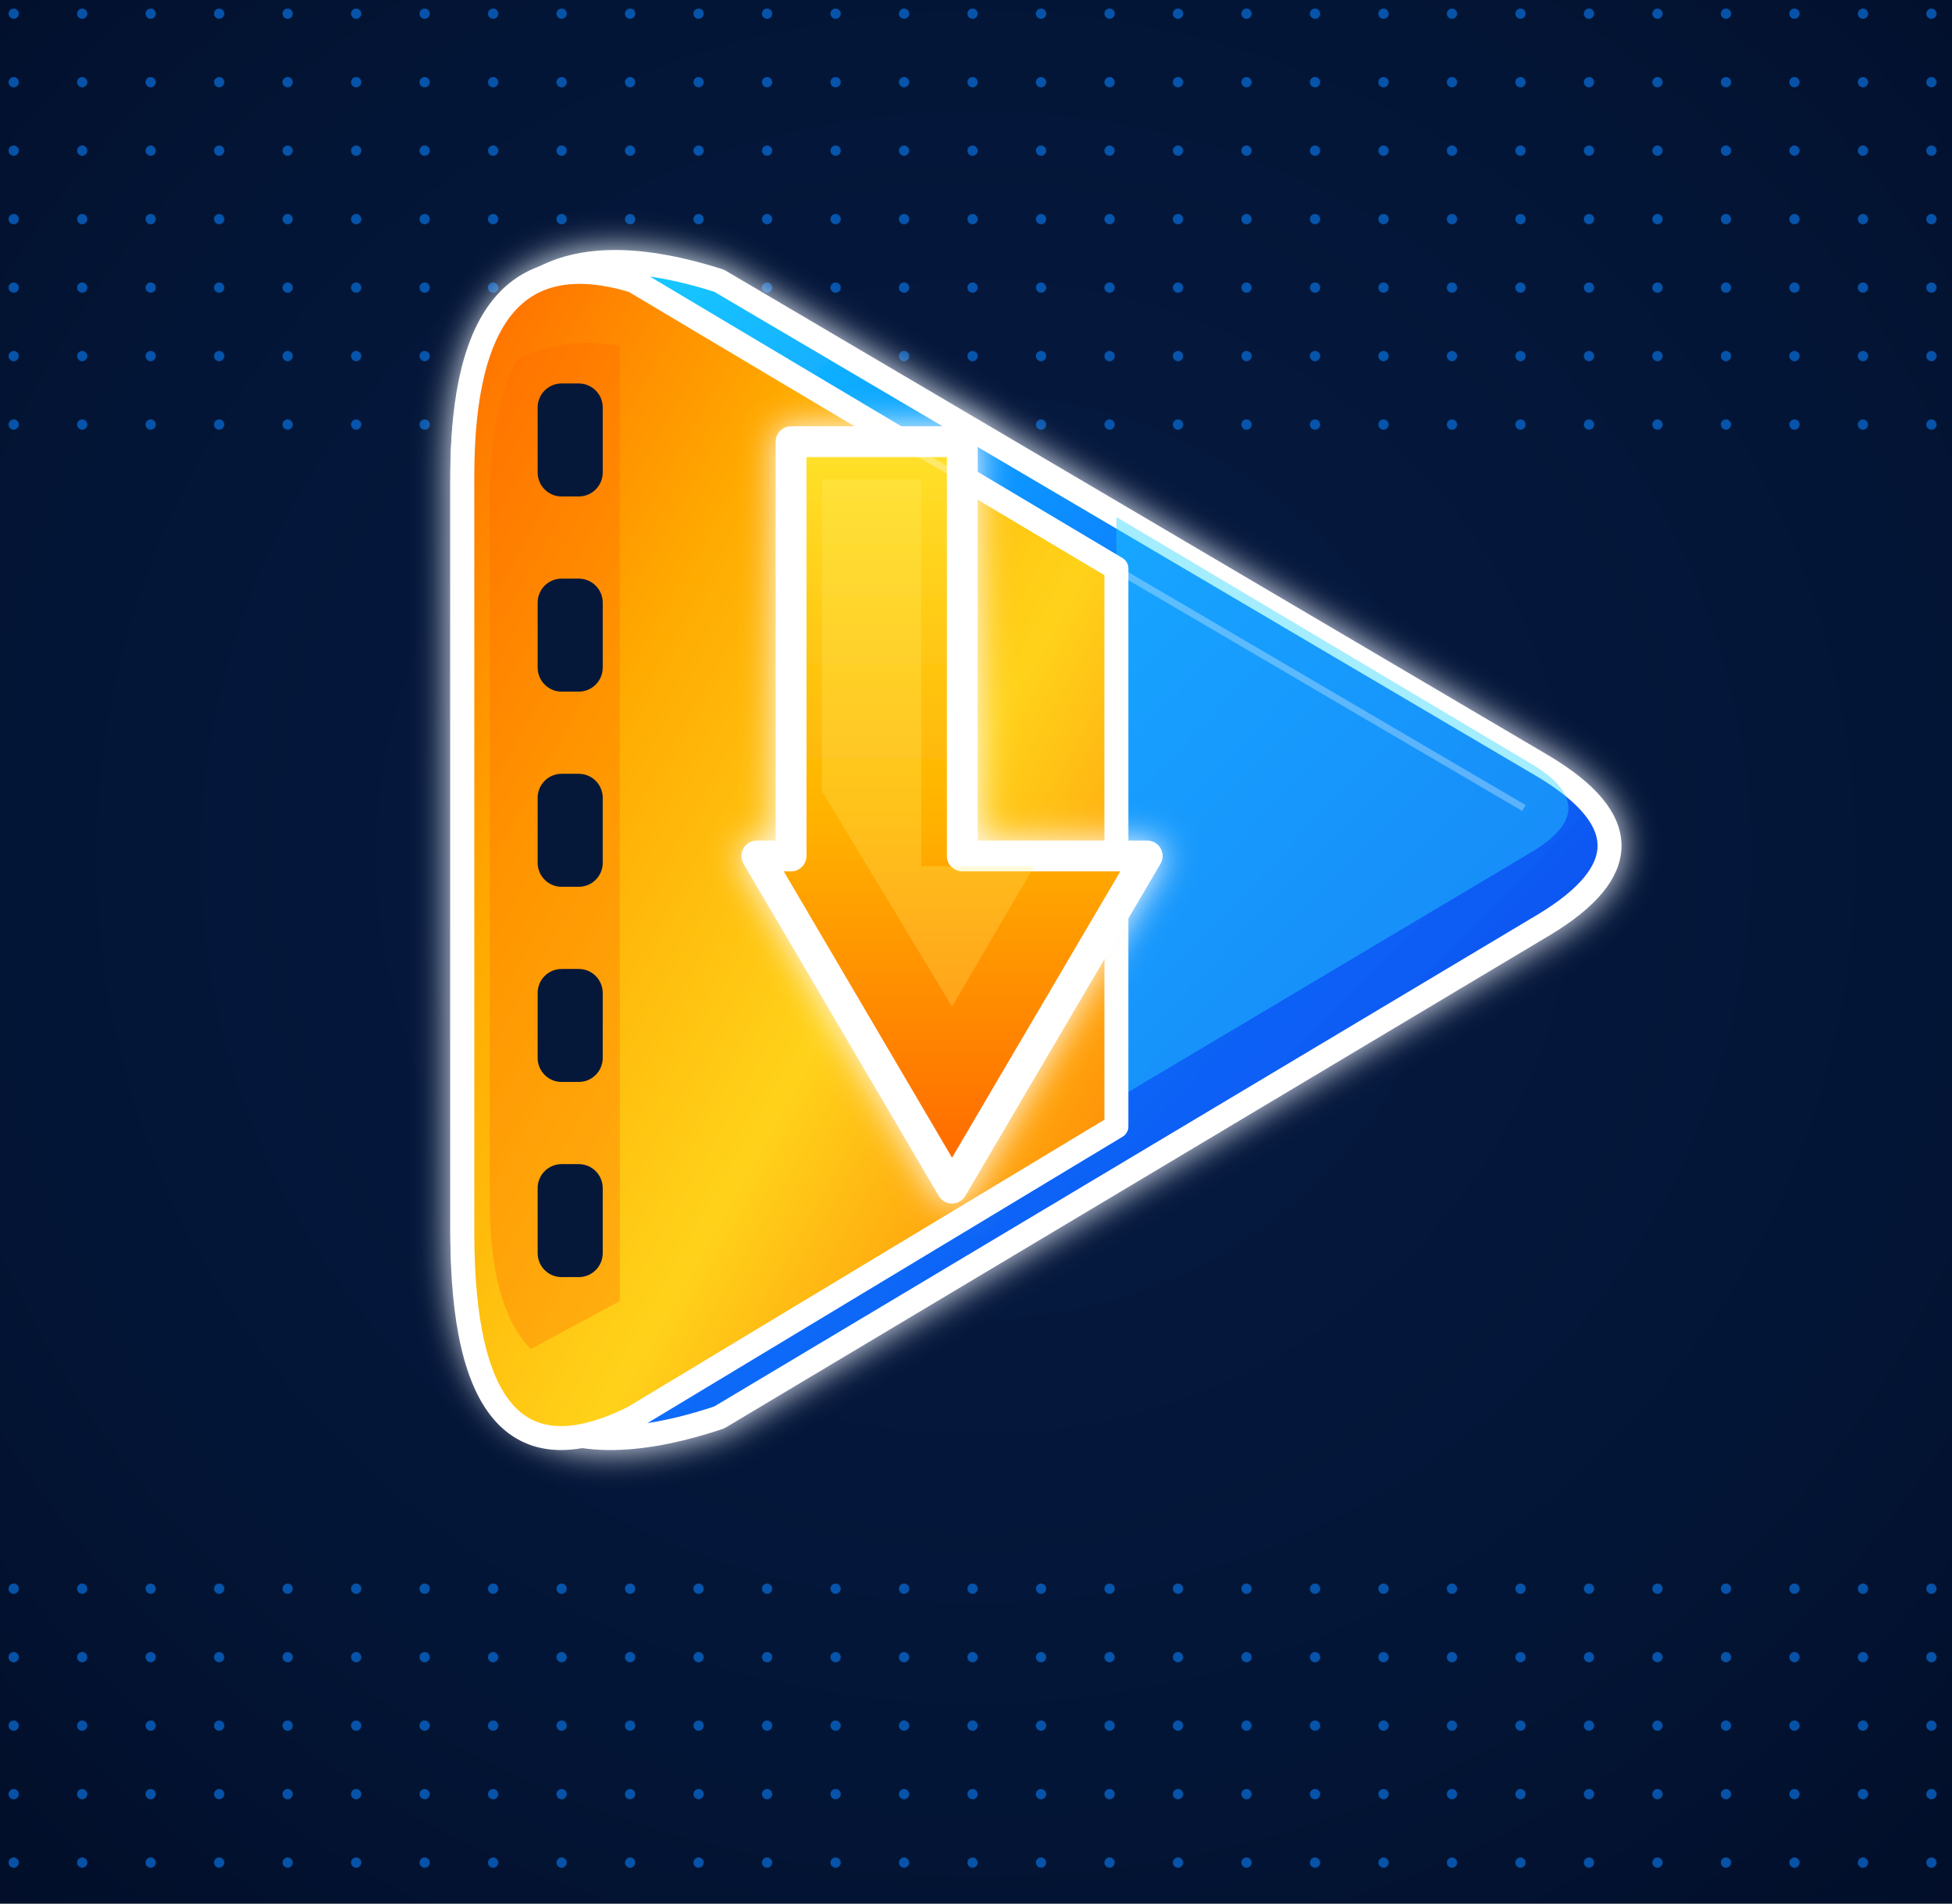
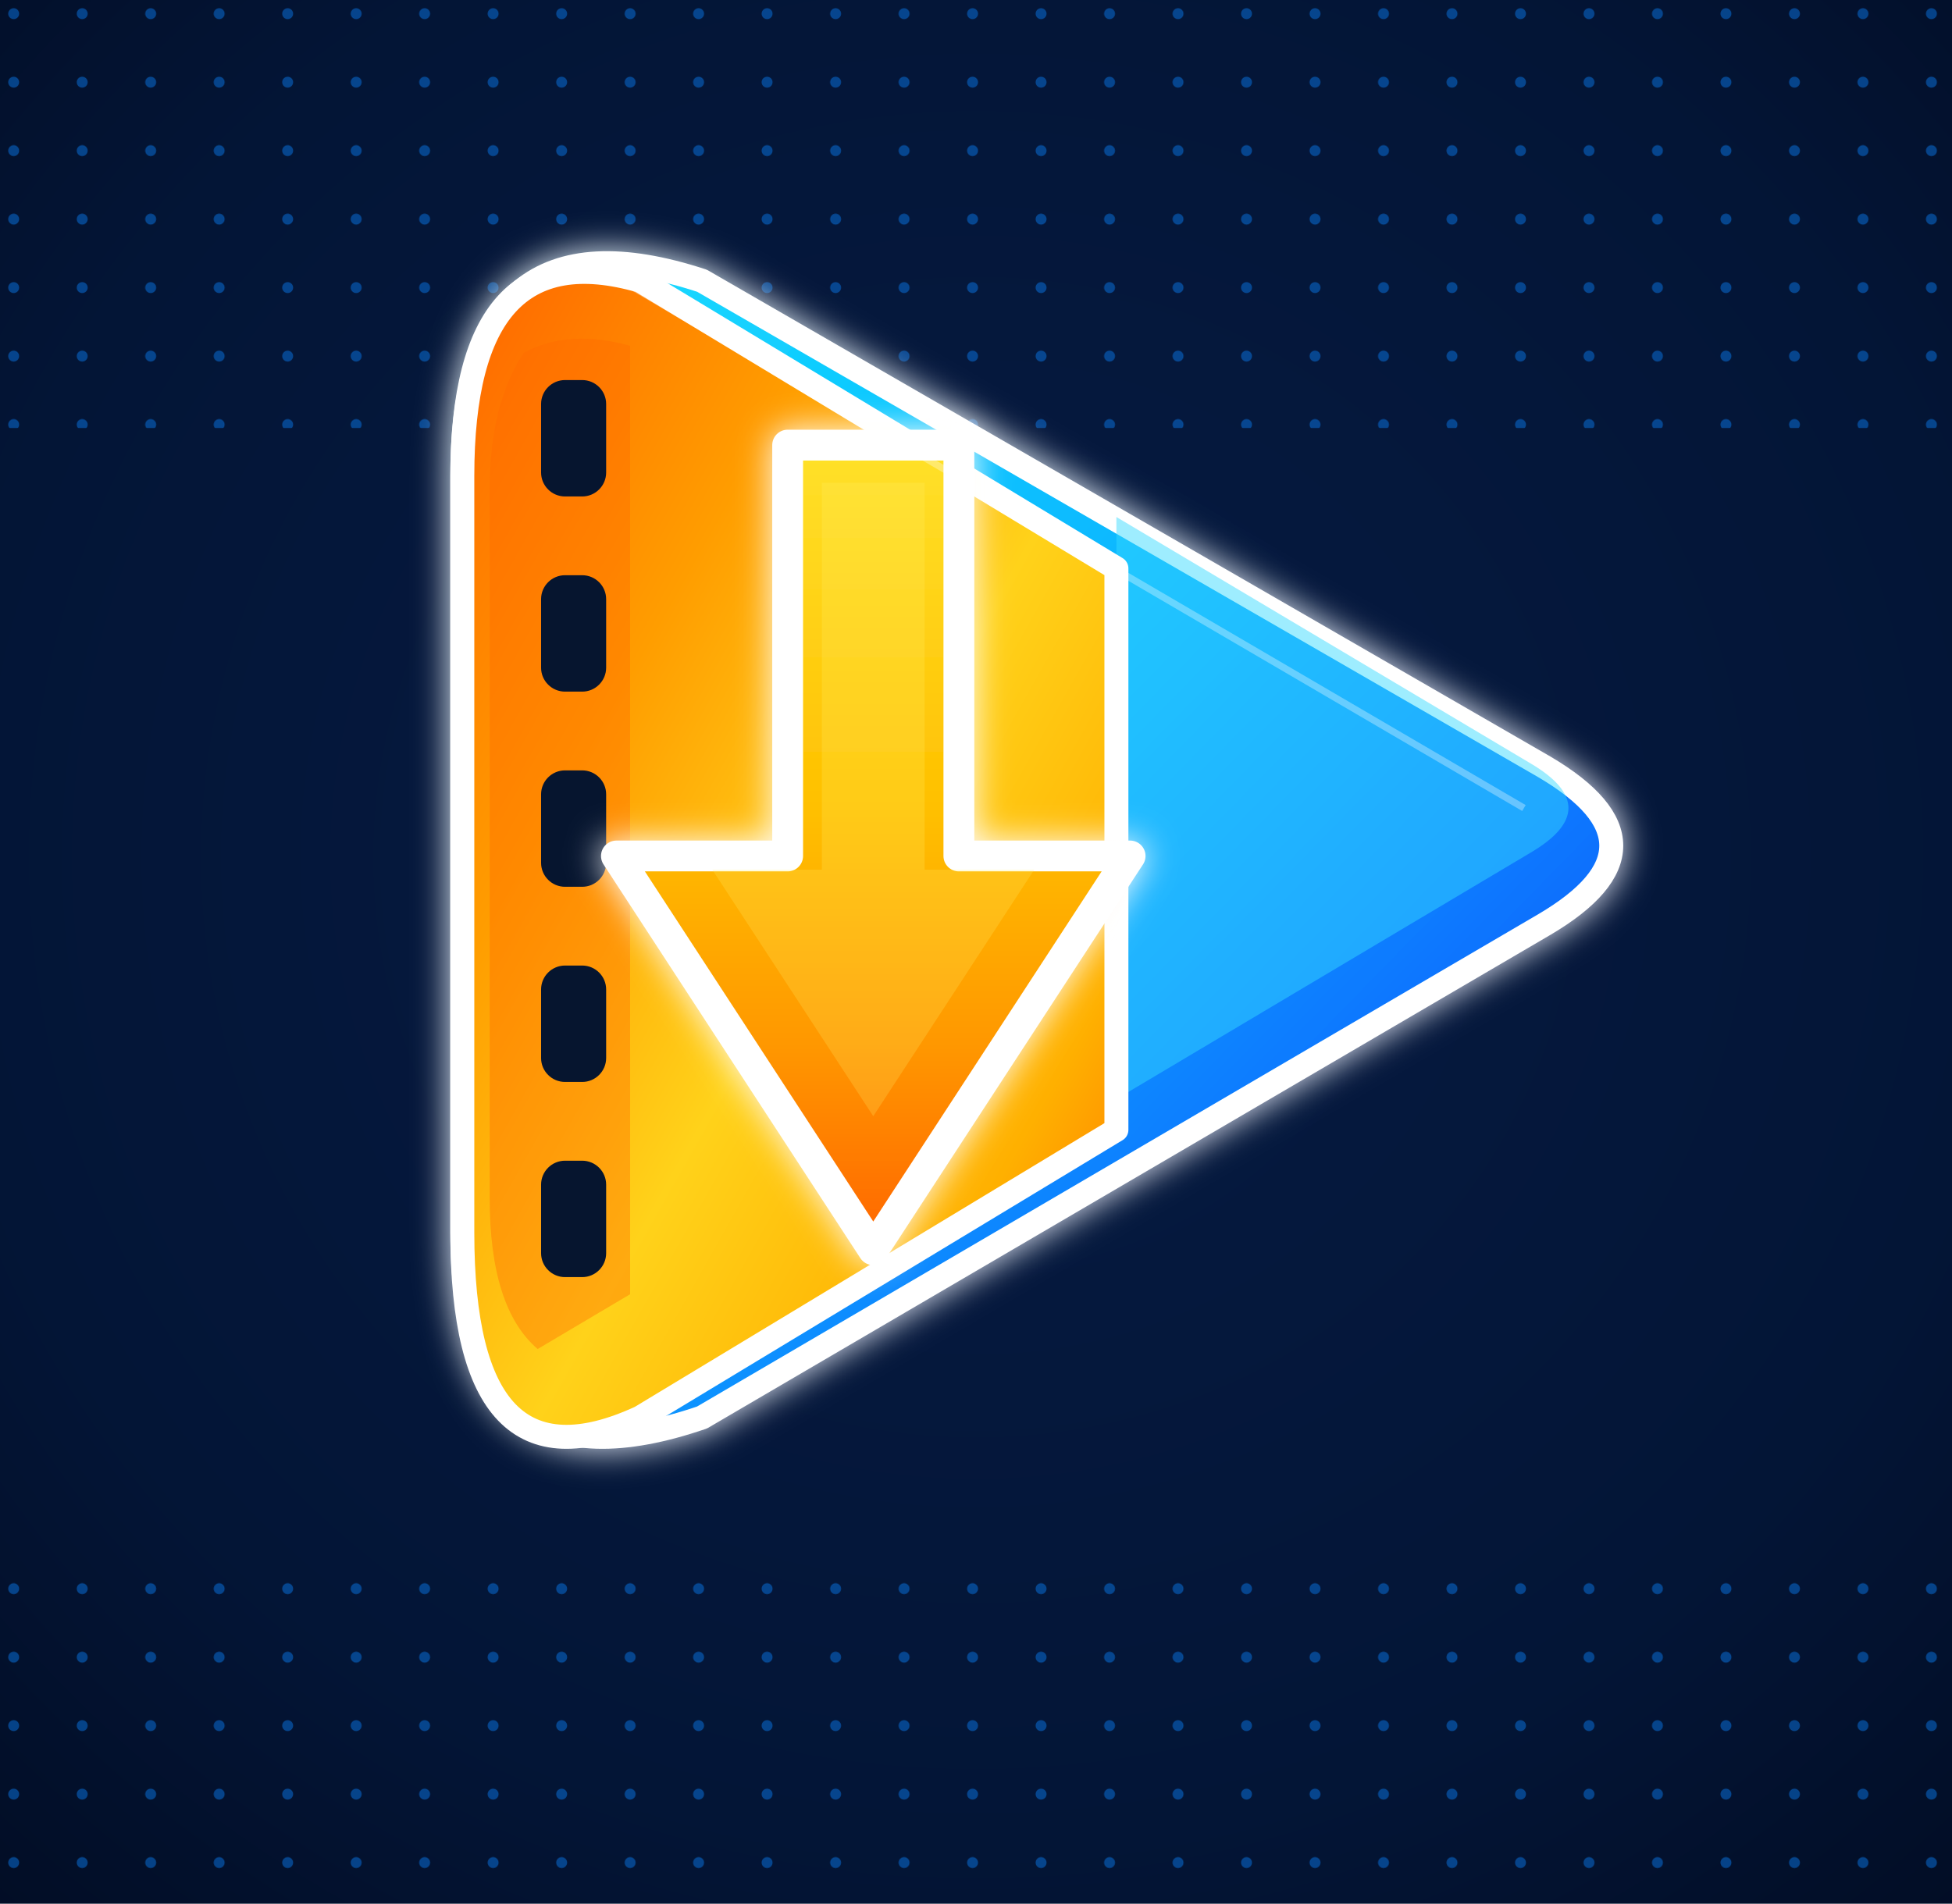
- <svg xmlns="http://www.w3.org/2000/svg" viewBox="0 0 570 556" role="img" aria-label="MovieBox icon">
+ <svg xmlns="http://www.w3.org/2000/svg" viewBox="0 0 570 556" width="100%" height="100%" role="img" aria-label="MovieBox icon">
  <defs>
-     <radialGradient id="mb-bg" cx="50%" cy="45%" r="75%">
+     <radialGradient id="bg" cx="50%" cy="45%" r="75%">
      <stop offset="0%" stop-color="#071B43" />
-       <stop offset="65%" stop-color="#031536" />
-       <stop offset="100%" stop-color="#020E29" />
+       <stop offset="70%" stop-color="#031536" />
+       <stop offset="100%" stop-color="#020D25" />
    </radialGradient>
-     <linearGradient id="mb-film" x1="0%" y1="0%" x2="100%" y2="100%">
-       <stop offset="0%" stop-color="#FF6A00" />
-       <stop offset="30%" stop-color="#FFAA00" />
-       <stop offset="60%" stop-color="#FFD21A" />
-       <stop offset="100%" stop-color="#FF7200" />
+     <linearGradient id="film" x1="0%" y1="0%" x2="100%" y2="100%">
+       <stop offset="0%" stop-color="#FF6500" />
+       <stop offset="30%" stop-color="#FF9D00" />
+       <stop offset="55%" stop-color="#FFD21A" />
+       <stop offset="80%" stop-color="#FFB000" />
+       <stop offset="100%" stop-color="#FF6900" />
    </linearGradient>
-     <linearGradient id="mb-arrow" x1="50%" y1="0%" x2="50%" y2="100%">
-       <stop offset="0%" stop-color="#FFE12B" />
-       <stop offset="50%" stop-color="#FFB300" />
+     <linearGradient id="blue" x1="0%" y1="0%" x2="100%" y2="100%">
+       <stop offset="0%" stop-color="#19DFFF" />
+       <stop offset="40%" stop-color="#08B9FF" />
+       <stop offset="72%" stop-color="#0877FF" />
+       <stop offset="100%" stop-color="#173BEA" />
+     </linearGradient>
+     <linearGradient id="arrow" x1="50%" y1="0%" x2="50%" y2="100%">
+       <stop offset="0%" stop-color="#FFE12A" />
+       <stop offset="45%" stop-color="#FFC000" />
+       <stop offset="75%" stop-color="#FF9700" />
      <stop offset="100%" stop-color="#FF6500" />
    </linearGradient>
-     <linearGradient id="mb-blue" x1="0%" y1="0%" x2="100%" y2="100%">
-       <stop offset="0%" stop-color="#19D9FF" />
-       <stop offset="45%" stop-color="#087CFF" />
-       <stop offset="100%" stop-color="#1439E8" />
-     </linearGradient>
-     <pattern id="mb-dots" width="20" height="20" patternUnits="userSpaceOnUse">
-       <circle cx="4" cy="4" r="1.5" fill="#0874E8" opacity="0.65" />
+     <pattern id="dots" width="20" height="20" patternUnits="userSpaceOnUse">
+       <circle cx="4" cy="4" r="1.6" fill="#0877E8" opacity="0.65" />
    </pattern>
-     <filter id="mb-glow" x="-50%" y="-50%" width="200%" height="200%">
+     <filter id="glow" x="-50%" y="-50%" width="200%" height="200%">
      <feGaussianBlur stdDeviation="5" result="blur" />
      <feMerge>
        <feMergeNode in="blur" />
        <feMergeNode in="SourceGraphic" />
      </feMerge>
    </filter>
  </defs>
-   <rect width="570" height="556" fill="url(#mb-bg)" />
-   <rect x="0" y="0" width="570" height="130" fill="url(#mb-dots)" />
-   <rect x="0" y="455" width="570" height="101" fill="url(#mb-dots)" />
-   <path d="M210 82        L451 224        Q489 247 451 270        L210 414        Q135 439 135 360        L135 139        Q135 58 210 82Z" fill="url(#mb-blue)" stroke="#FFFFFF" stroke-width="7" stroke-linejoin="round" filter="url(#mb-glow)" />
-   <path d="M326 151        L447 223        Q469 236 447 249        L326 321Z" fill="#24D5FF" opacity="0.42" />
-   <path d="M185 82        Q135 67 135 139        L135 360        Q135 439 185 414        L326 329        L326 166Z" fill="url(#mb-film)" stroke="#FFFFFF" stroke-width="7" stroke-linejoin="round" />
-   <path d="M151 105        Q143 120 143 145        L143 350        Q143 382 155 394        L181 380        L181 101        Q165 98 151 105Z" fill="#FF6500" opacity="0.30" />
-   <rect x="157" y="112" width="19" height="33" rx="7" fill="#06183A" />
-   <rect x="157" y="169" width="19" height="33" rx="7" fill="#06183A" />
-   <rect x="157" y="226" width="19" height="33" rx="7" fill="#06183A" />
-   <rect x="157" y="283" width="19" height="33" rx="7" fill="#06183A" />
-   <rect x="157" y="340" width="19" height="33" rx="7" fill="#06183A" />
-   <path d="M231 129        L281 129        L281 250        L335 250        L278 347        L221 250        L231 250Z" fill="url(#mb-arrow)" stroke="#FFFFFF" stroke-width="9" stroke-linejoin="round" filter="url(#mb-glow)" />
-   <path d="M240 140        L269 140        L269 253        L302 253        L278 294        L240 231Z" fill="#FFF06A" opacity="0.25" />
-   <path d="M184 83 L445 236" fill="none" stroke="#FFFFFF" stroke-width="2" opacity="0.30" />
+   <rect width="570" height="556" fill="url(#bg)" />
+   <rect x="0" y="0" width="570" height="125" fill="url(#dots)" opacity="0.75" />
+   <rect x="0" y="455" width="570" height="101" fill="url(#dots)" opacity="0.75" />
+   <path d="M 205 82        L 451 224        Q 490 247 451 270        L 205 414        Q 135 438 135 360        L 135 139        Q 135 59 205 82 Z" fill="url(#blue)" stroke="#FFFFFF" stroke-width="7" stroke-linejoin="round" filter="url(#glow)" />
+   <path d="M 326 151        L 447 223        Q 469 236 447 249        L 326 321 Z" fill="#35D9FF" opacity="0.48" />
+   <path d="M 187 82        Q 135 67 135 139        L 135 360        Q 135 438 187 414        L 326 330        L 326 166 Z" fill="url(#film)" stroke="#FFFFFF" stroke-width="7" stroke-linejoin="round" />
+   <path d="M 153 103        Q 143 118 143 143        L 143 350        Q 143 382 157 394        L 184 378        L 184 101        Q 166 96 153 103 Z" fill="#FF6800" opacity="0.38" />
+   <rect x="158" y="111" width="19" height="34" rx="7" fill="#06152F" />
+   <rect x="158" y="168" width="19" height="34" rx="7" fill="#06152F" />
+   <rect x="158" y="225" width="19" height="34" rx="7" fill="#06152F" />
+   <rect x="158" y="282" width="19" height="34" rx="7" fill="#06152F" />
+   <rect x="158" y="339" width="19" height="34" rx="7" fill="#06152F" />
+   <path d="M 230 130        L 280 130        L 280 250        L 330 250        L 255 365        L 180 250        L 230 250        Z" fill="url(#arrow)" stroke="#FFFFFF" stroke-width="9" stroke-linejoin="round" stroke-linecap="round" filter="url(#glow)" />
+   <path d="M 240 141        L 270 141        L 270 254        L 302 254        L 255 326        L 208 254        L 240 254        Z" fill="#FFF36A" opacity="0.22" />
+   <path d="M 185 84 L 445 236" fill="none" stroke="#FFFFFF" stroke-width="2" opacity="0.32" />
</svg>
